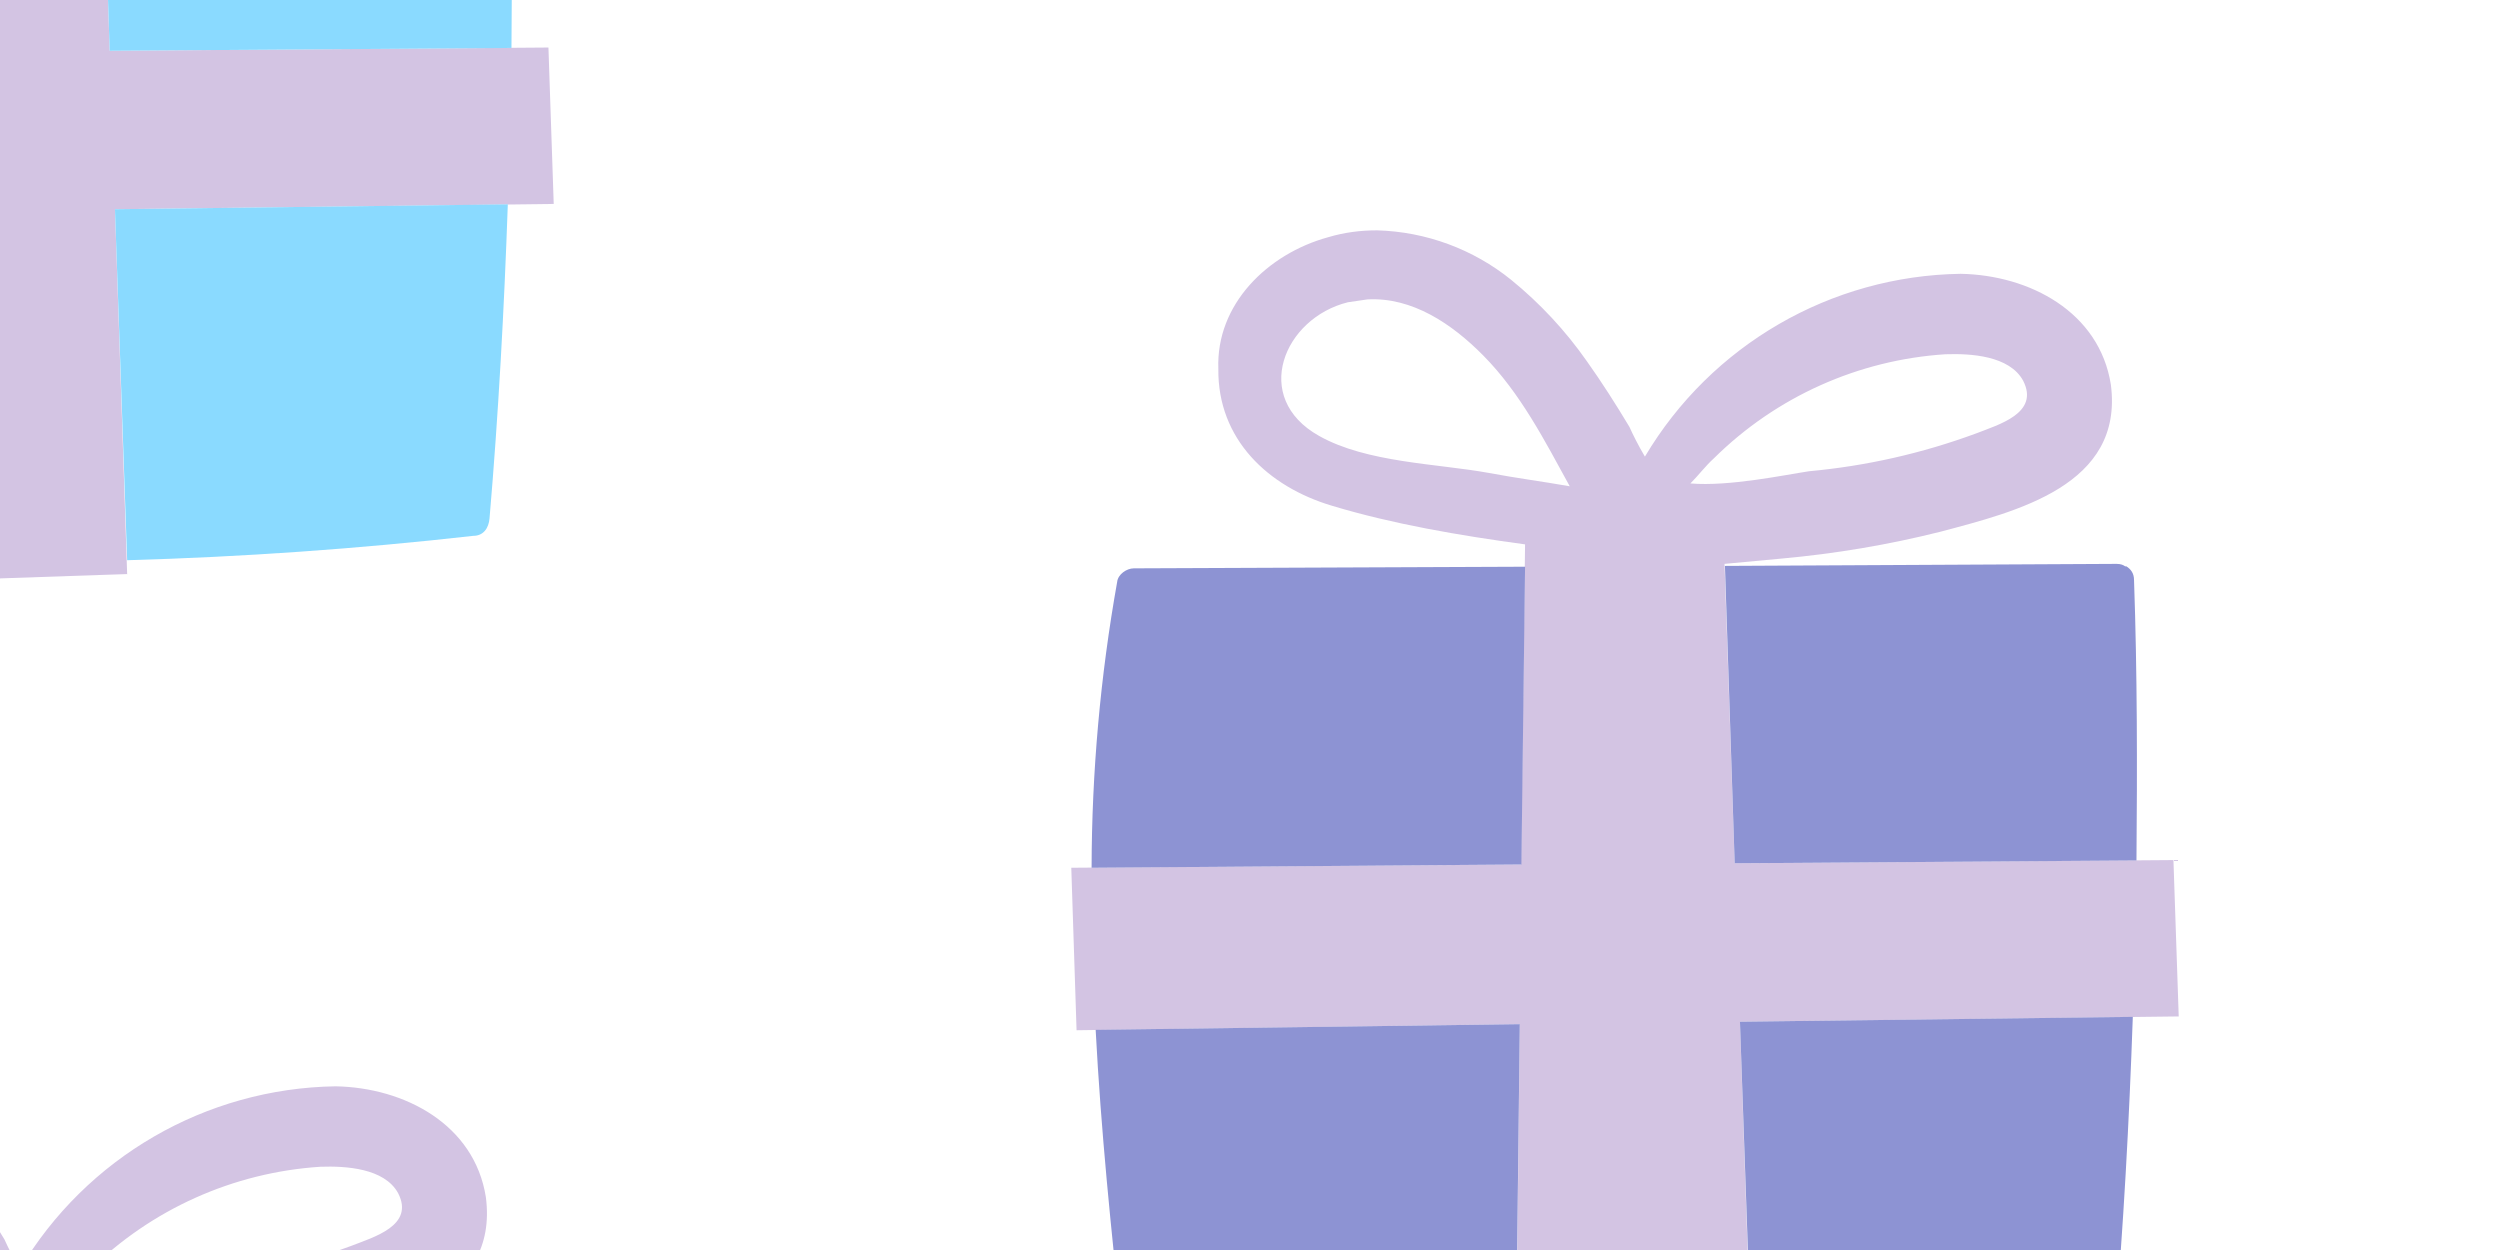
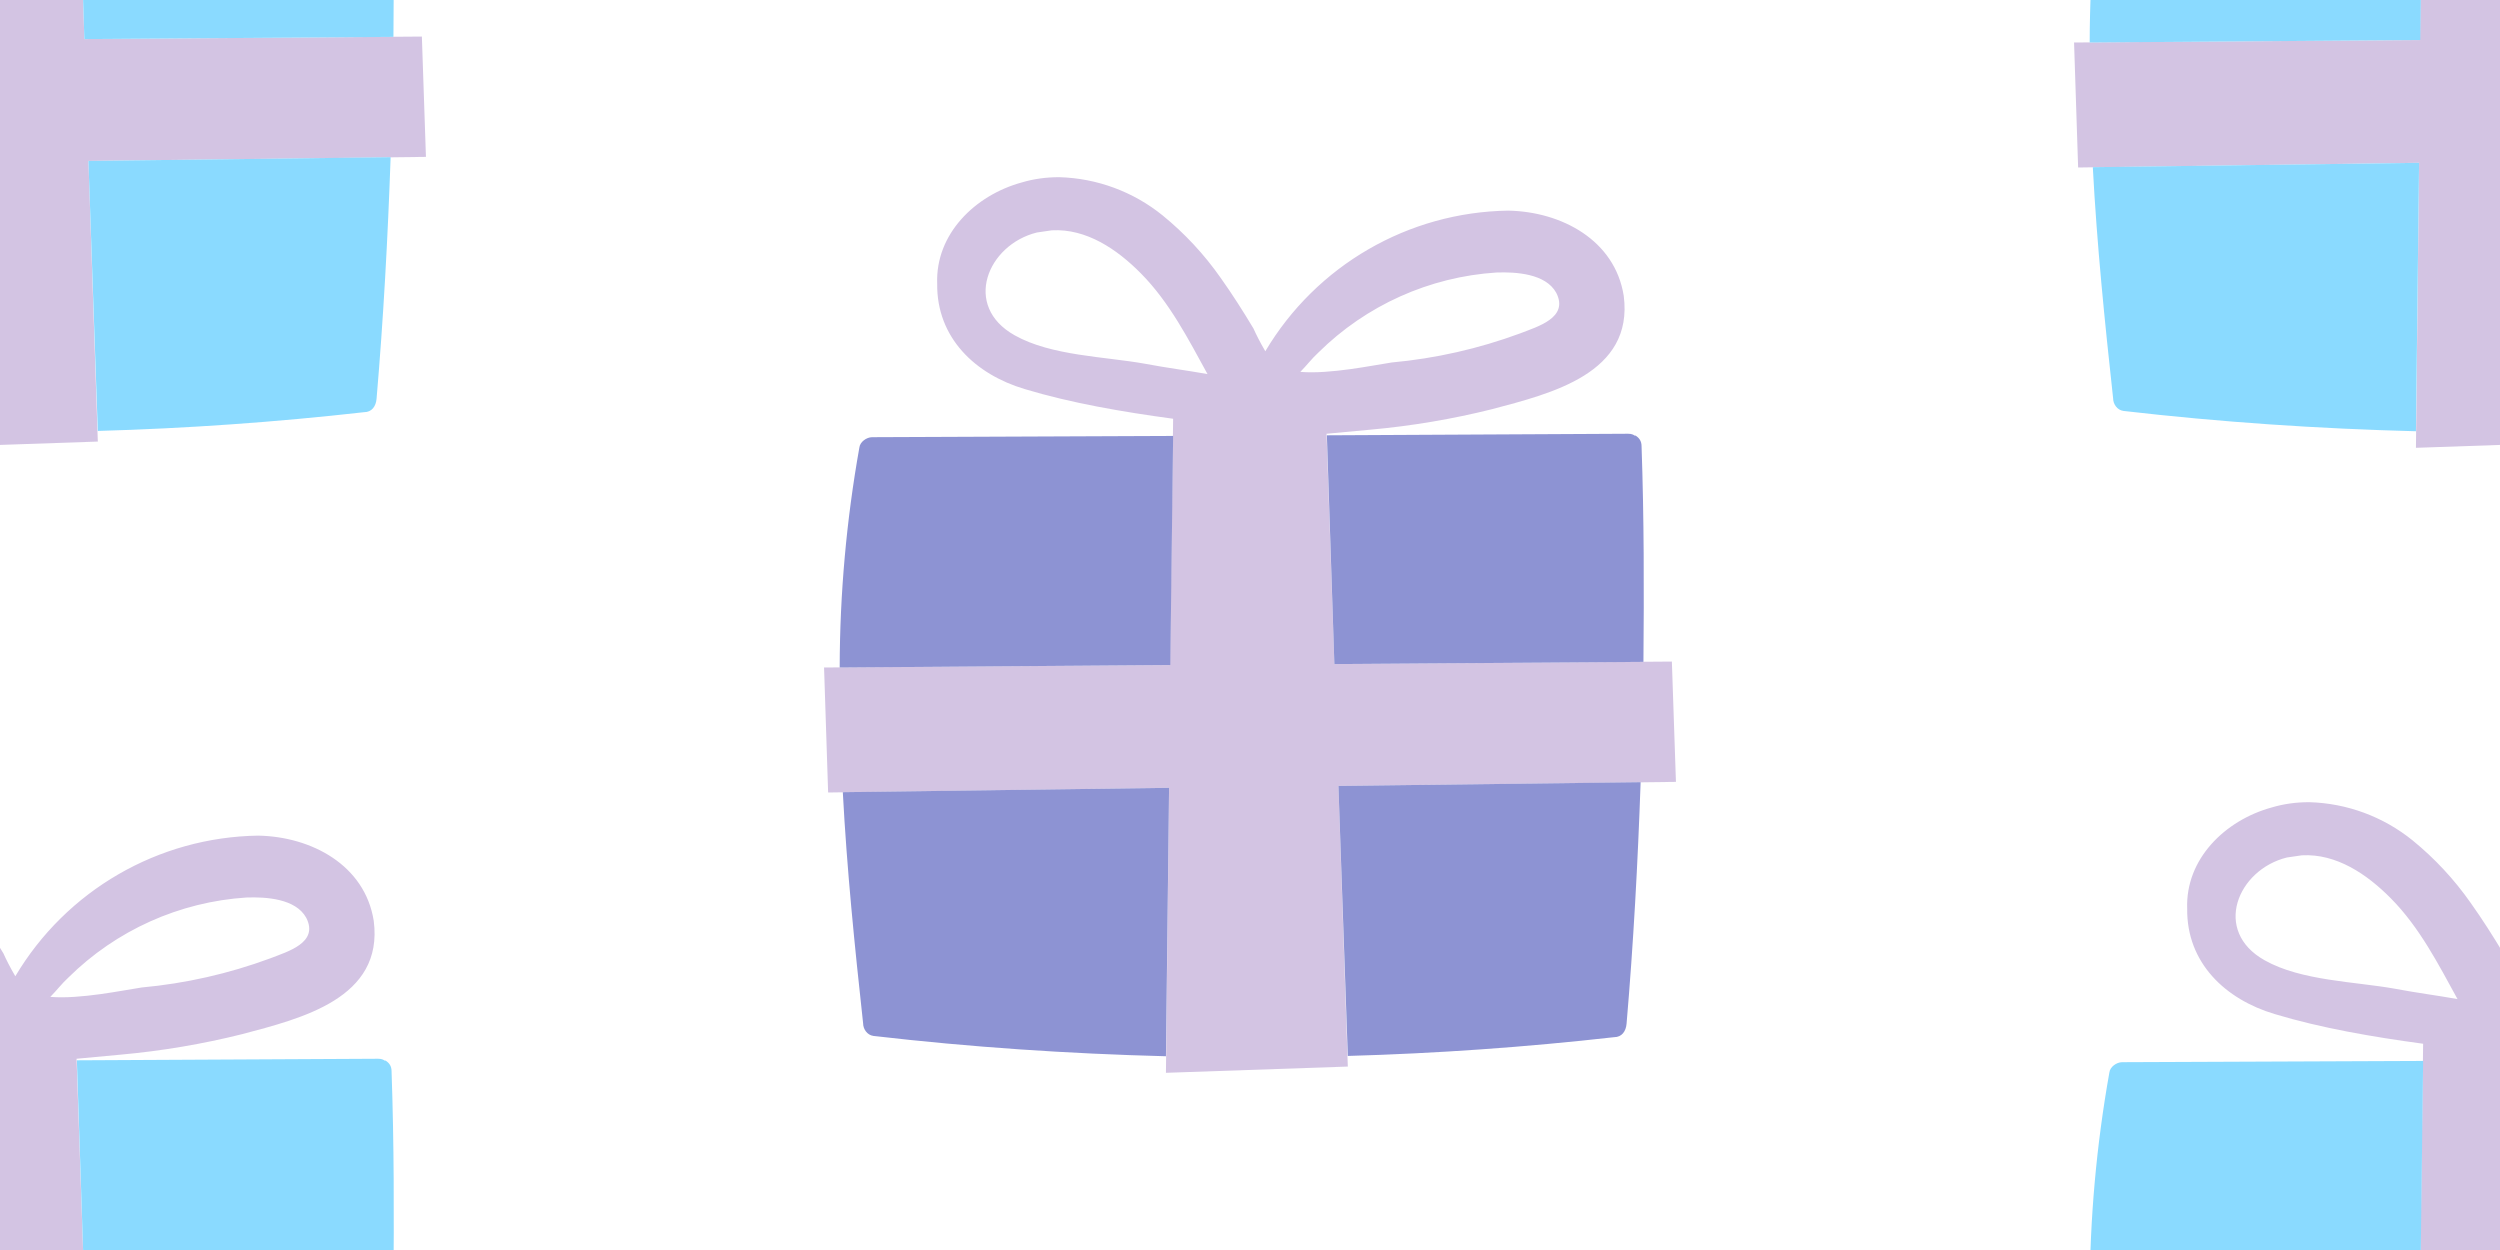
- <svg xmlns="http://www.w3.org/2000/svg" width="80" height="40" transform="scale(1.3)">
+ <svg xmlns="http://www.w3.org/2000/svg" width="80" height="40" transform="scale(1)">
  <rect x="0" y="0" width="100%" height="100%" fill="hsla(0,0%,100%,1)" />
  <path d="M-6.1-14.33c-.41 0-.81.05-1.2.17-1.5.41-2.77 1.65-2.72 3.24 0 1.73 1.23 2.9 2.81 3.37 1.49.45 3.13.73 4.75.95l-.1 7.88-11.07.08.13 4 10.91-.15-.1 9.12 5.82-.2-.3-8.98 10.8-.13-.13-3.85-10.8.08-.25-7.37 1.4-.13c1.33-.12 2.63-.34 3.91-.66 1.88-.5 4.52-1.14 4.2-3.62-.28-1.79-2-2.7-3.7-2.73A9.2 9.2 0 00.5-8.76c-.16-.27-.3-.55-.38-.73-.33-.55-.68-1.1-1.05-1.62a9.9 9.9 0 00-1.86-2 5.5 5.5 0 00-3.3-1.22zm80 0c-.41 0-.82.05-1.2.17-1.5.41-2.77 1.65-2.72 3.24 0 1.73 1.23 2.9 2.8 3.37 1.5.45 3.14.73 4.76.95l-.1 7.88-11.07.08.13 4 10.91-.15-.1 9.12 5.82-.2-.3-8.98 10.8-.13-.13-3.85-10.8.08-.25-7.37 1.4-.13c1.33-.12 2.63-.34 3.91-.66 1.88-.5 4.52-1.14 4.2-3.62-.28-1.79-2-2.7-3.7-2.73a9.2 9.2 0 00-7.77 4.5c-.16-.27-.3-.55-.38-.73-.33-.55-.68-1.1-1.05-1.62a9.9 9.9 0 00-1.86-2 5.5 5.5 0 00-3.3-1.22zm-80.24 1.7c1.1-.06 2.08.6 2.85 1.38.92.93 1.52 2.11 2.13 3.22-.68-.12-1.31-.2-2-.33-1.27-.23-3-.25-4.17-.91-1.68-.94-.87-2.9.71-3.29zm80 0c1.1-.06 2.08.6 2.85 1.38.92.93 1.52 2.11 2.13 3.22-.68-.12-1.31-.2-2-.33-1.27-.23-3-.25-4.17-.91-1.68-.94-.87-2.9.71-3.29zM7.89-11.28h.01c.6-.02 1.56.03 1.9.65.41.8-.6 1.08-1.16 1.3-1.33.49-2.7.8-4.11.93-.6.09-1.97.38-2.92.3.2-.2.37-.43.58-.62a8.92 8.92 0 015.7-2.56zm80 0h.01c.6-.02 1.56.03 1.9.65.41.8-.6 1.08-1.16 1.3-1.33.49-2.7.8-4.11.93-.6.09-1.97.38-2.92.3.2-.2.37-.43.58-.62a8.92 8.92 0 015.7-2.56zm-54 16.95c-.4 0-.8.05-1.2.17-1.49.41-2.76 1.65-2.7 3.24-.02 1.73 1.22 2.9 2.8 3.37 1.49.45 3.13.73 4.75.95l-.1 7.88-11.07.08.13 4 10.91-.15-.1 9.12 5.82-.2-.3-8.98 10.8-.13-.13-3.85-10.8.08-.25-7.37 1.4-.13c1.33-.12 2.63-.34 3.91-.66 1.88-.5 4.52-1.14 4.2-3.62-.28-1.79-2-2.7-3.7-2.73a9.2 9.2 0 00-7.77 4.5c-.16-.27-.3-.55-.38-.73-.33-.55-.68-1.1-1.05-1.62a9.9 9.9 0 00-1.86-2 5.5 5.5 0 00-3.3-1.22zm-.23 1.7c1.1-.06 2.08.6 2.85 1.38.92.93 1.52 2.11 2.13 3.22-.68-.12-1.31-.2-2-.33-1.27-.23-3-.25-4.17-.91-1.68-.94-.87-2.9.71-3.29zm14.23 1.35h.01c.6-.02 1.56.03 1.9.65.41.8-.6 1.08-1.16 1.3-1.33.49-2.7.8-4.11.93-.6.09-1.97.38-2.92.3.2-.2.37-.43.58-.62a8.92 8.92 0 015.7-2.56zm-54 16.95c-.4 0-.8.05-1.2.17-1.49.41-2.76 1.65-2.7 3.24-.02 1.73 1.22 2.9 2.8 3.37 1.49.45 3.13.73 4.75.95l-.1 7.88-11.07.08.13 4 10.91-.15-.1 9.12 5.82-.2-.3-8.98 10.8-.13-.13-3.85-10.8.08-.25-7.37 1.4-.13c1.33-.12 2.63-.34 3.91-.66 1.88-.5 4.52-1.14 4.2-3.62-.28-1.79-2-2.7-3.7-2.73a9.2 9.2 0 00-7.77 4.5c-.16-.27-.3-.55-.38-.73-.33-.55-.68-1.1-1.05-1.62a9.9 9.9 0 00-1.86-2 5.5 5.5 0 00-3.3-1.22zm80 0c-.4 0-.8.05-1.2.17-1.49.41-2.76 1.65-2.7 3.24-.02 1.73 1.22 2.9 2.8 3.37 1.49.45 3.13.73 4.75.95l-.1 7.88-11.07.08.13 4 10.91-.15-.1 9.12 5.82-.2-.3-8.98 10.8-.13-.13-3.85-10.8.08-.25-7.37 1.4-.13c1.33-.12 2.63-.34 3.91-.66 1.88-.5 4.52-1.14 4.2-3.62-.28-1.79-2-2.7-3.7-2.73a9.2 9.2 0 00-7.77 4.5c-.16-.27-.3-.55-.38-.73-.33-.55-.68-1.1-1.05-1.62a9.9 9.9 0 00-1.86-2 5.5 5.5 0 00-3.3-1.22zm-80.23 1.7c1.1-.06 2.08.6 2.85 1.38.92.93 1.52 2.11 2.13 3.22-.68-.12-1.31-.2-2-.33-1.27-.23-3-.25-4.17-.91-1.68-.94-.87-2.9.71-3.29zm80 0c1.1-.06 2.08.6 2.85 1.38.92.93 1.52 2.11 2.13 3.22-.68-.12-1.31-.2-2-.33-1.27-.23-3-.25-4.17-.91-1.68-.94-.87-2.9.71-3.29zM7.89 28.72h.01c.6-.02 1.56.03 1.9.65.41.8-.6 1.08-1.16 1.3-1.33.49-2.7.8-4.11.93-.6.09-1.97.38-2.92.3.2-.2.37-.43.58-.62a8.92 8.92 0 015.7-2.56zm80 0h.01c.6-.02 1.56.03 1.9.65.41.8-.6 1.08-1.16 1.3-1.33.49-2.7.8-4.11.93-.6.09-1.97.38-2.92.3.2-.2.37-.43.58-.62a8.92 8.92 0 015.7-2.56z" stroke-width="1" stroke="none" fill="hsla(269, 36%, 83%, 1)" />
  <path d="M52.1 13.88l-9.64.05.24 7.32 9.89-.07c.02-2.3.02-4.6-.06-6.9 0-.17-.08-.27-.19-.34h-.03c-.04-.03-.1-.06-.21-.06zm-14.56.07l-9.63.04c-.18 0-.39.15-.41.33a40.59 40.59 0 00-.63 7.04l10.58-.08.09-7.33zM52.5 25.03l-9.67.12.3 8.64c2.84-.08 5.68-.28 8.52-.6.25 0 .38-.19.4-.43.22-2.57.36-5.15.45-7.73zm-15.09.18l-10.44.14c.13 2.47.38 4.93.65 7.4 0 .17.12.37.33.4 3.11.36 6.24.57 9.36.65l.1-8.59z" stroke-width="1" stroke="none" fill="hsla(235, 44%, 69%, 1)" />
  <path d="M12.1-6.12l-9.64.05.24 7.32 9.89-.07c.02-2.3.02-4.6-.06-6.9 0-.17-.08-.27-.19-.34h-.03c-.04-.03-.1-.06-.21-.06zm80 0l-9.64.05.24 7.32 9.89-.07c.02-2.3.02-4.6-.06-6.9 0-.17-.08-.27-.19-.34h-.03c-.04-.03-.1-.06-.21-.06zm-94.56.07l-9.63.04c-.18 0-.39.15-.41.33a40.59 40.59 0 00-.63 7.04l10.58-.08.09-7.33zm80 0l-9.63.04c-.18 0-.39.15-.41.33a40.59 40.59 0 00-.63 7.04l10.58-.08.09-7.33zM12.5 5.03l-9.67.12.3 8.64c2.84-.08 5.68-.28 8.52-.6.25 0 .38-.19.4-.43.22-2.57.36-5.15.45-7.73zm80 0l-9.67.12.3 8.64c2.84-.08 5.68-.28 8.52-.6.25 0 .38-.19.4-.43.22-2.57.36-5.15.45-7.73zm-95.09.18l-10.44.14c.13 2.47.38 4.93.65 7.4 0 .17.12.37.33.4 3.11.36 6.24.57 9.36.65l.1-8.59zm80 0l-10.44.14c.13 2.47.38 4.93.65 7.4 0 .17.12.37.33.4 3.11.36 6.24.57 9.36.65l.1-8.59zM12.1 33.88l-9.64.05.24 7.32 9.89-.07c.02-2.3.02-4.6-.06-6.9 0-.17-.08-.27-.19-.34h-.03c-.04-.03-.1-.06-.21-.06zm80 0l-9.64.05.24 7.32 9.89-.07c.02-2.3.02-4.6-.06-6.9 0-.17-.08-.27-.19-.34h-.03c-.04-.03-.1-.06-.21-.06zm-94.56.07l-9.63.04c-.18 0-.39.15-.41.33a40.59 40.59 0 00-.63 7.04l10.58-.08.09-7.33zm80 0l-9.63.04c-.18 0-.39.15-.41.33a40.59 40.59 0 00-.63 7.04l10.58-.08.09-7.33zM12.5 45.03l-9.67.12.3 8.64c2.84-.08 5.68-.28 8.52-.6.25 0 .38-.19.4-.43.22-2.57.36-5.15.45-7.73zm80 0l-9.67.12.3 8.64c2.84-.08 5.68-.28 8.52-.6.25 0 .38-.19.4-.43.22-2.57.36-5.15.45-7.73zm-95.09.18l-10.44.14c.13 2.47.38 4.93.65 7.4 0 .17.12.37.33.4 3.11.36 6.24.57 9.36.65l.1-8.59zm80 0l-10.44.14c.13 2.47.38 4.93.65 7.4 0 .17.12.37.33.4 3.11.36 6.24.57 9.36.65l.1-8.59z" stroke-width="1" stroke="none" fill="hsla(199, 100%, 77%, 1)" />
</svg>
